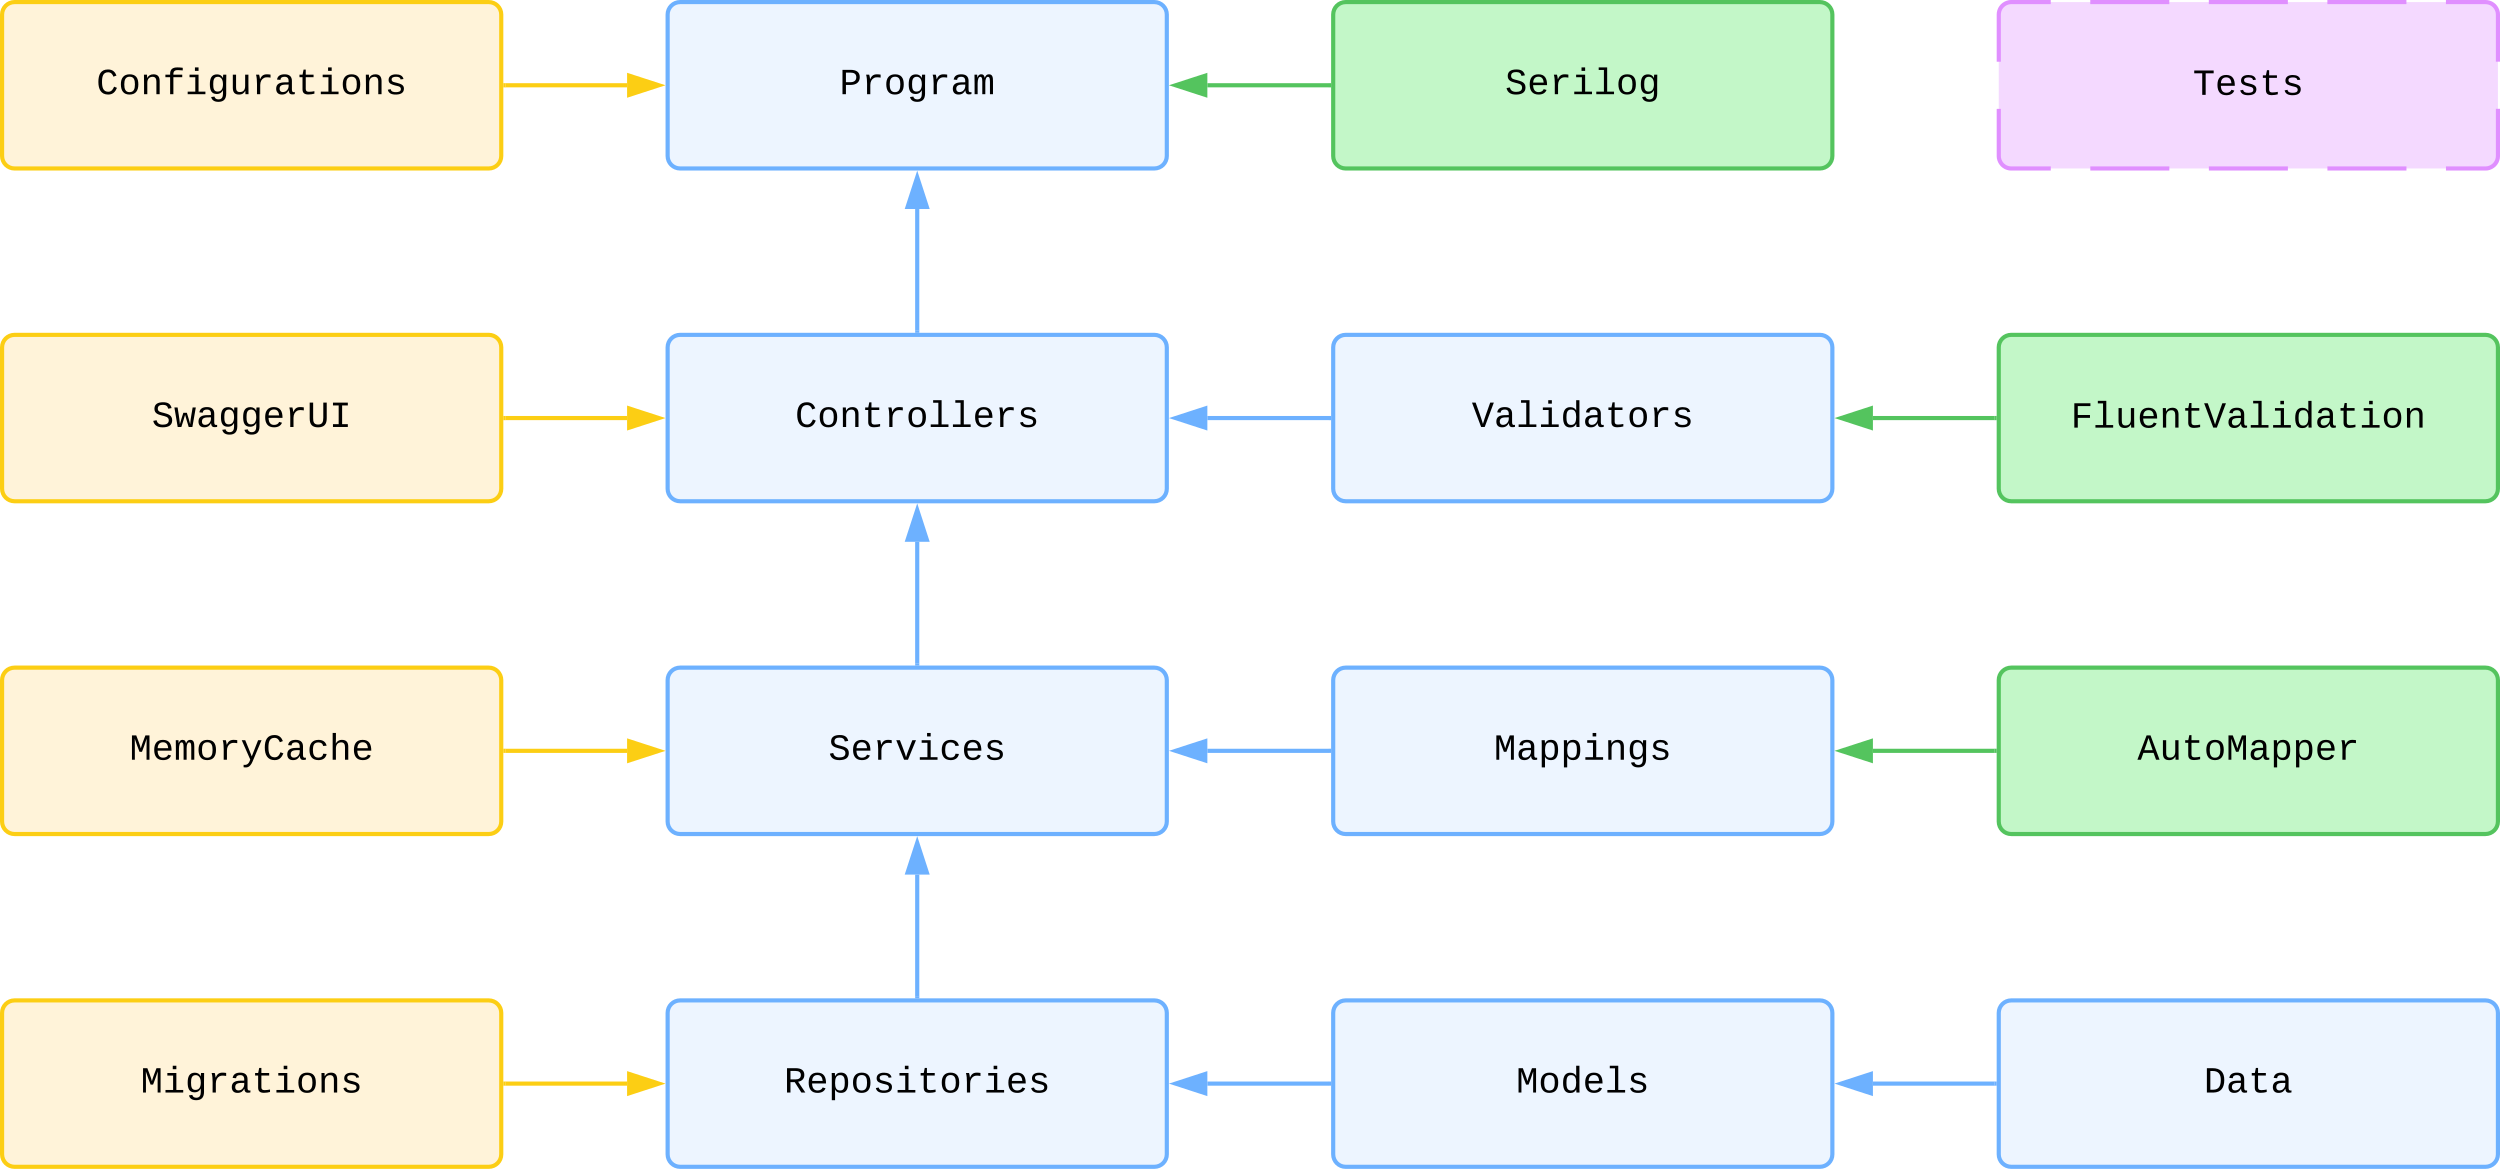
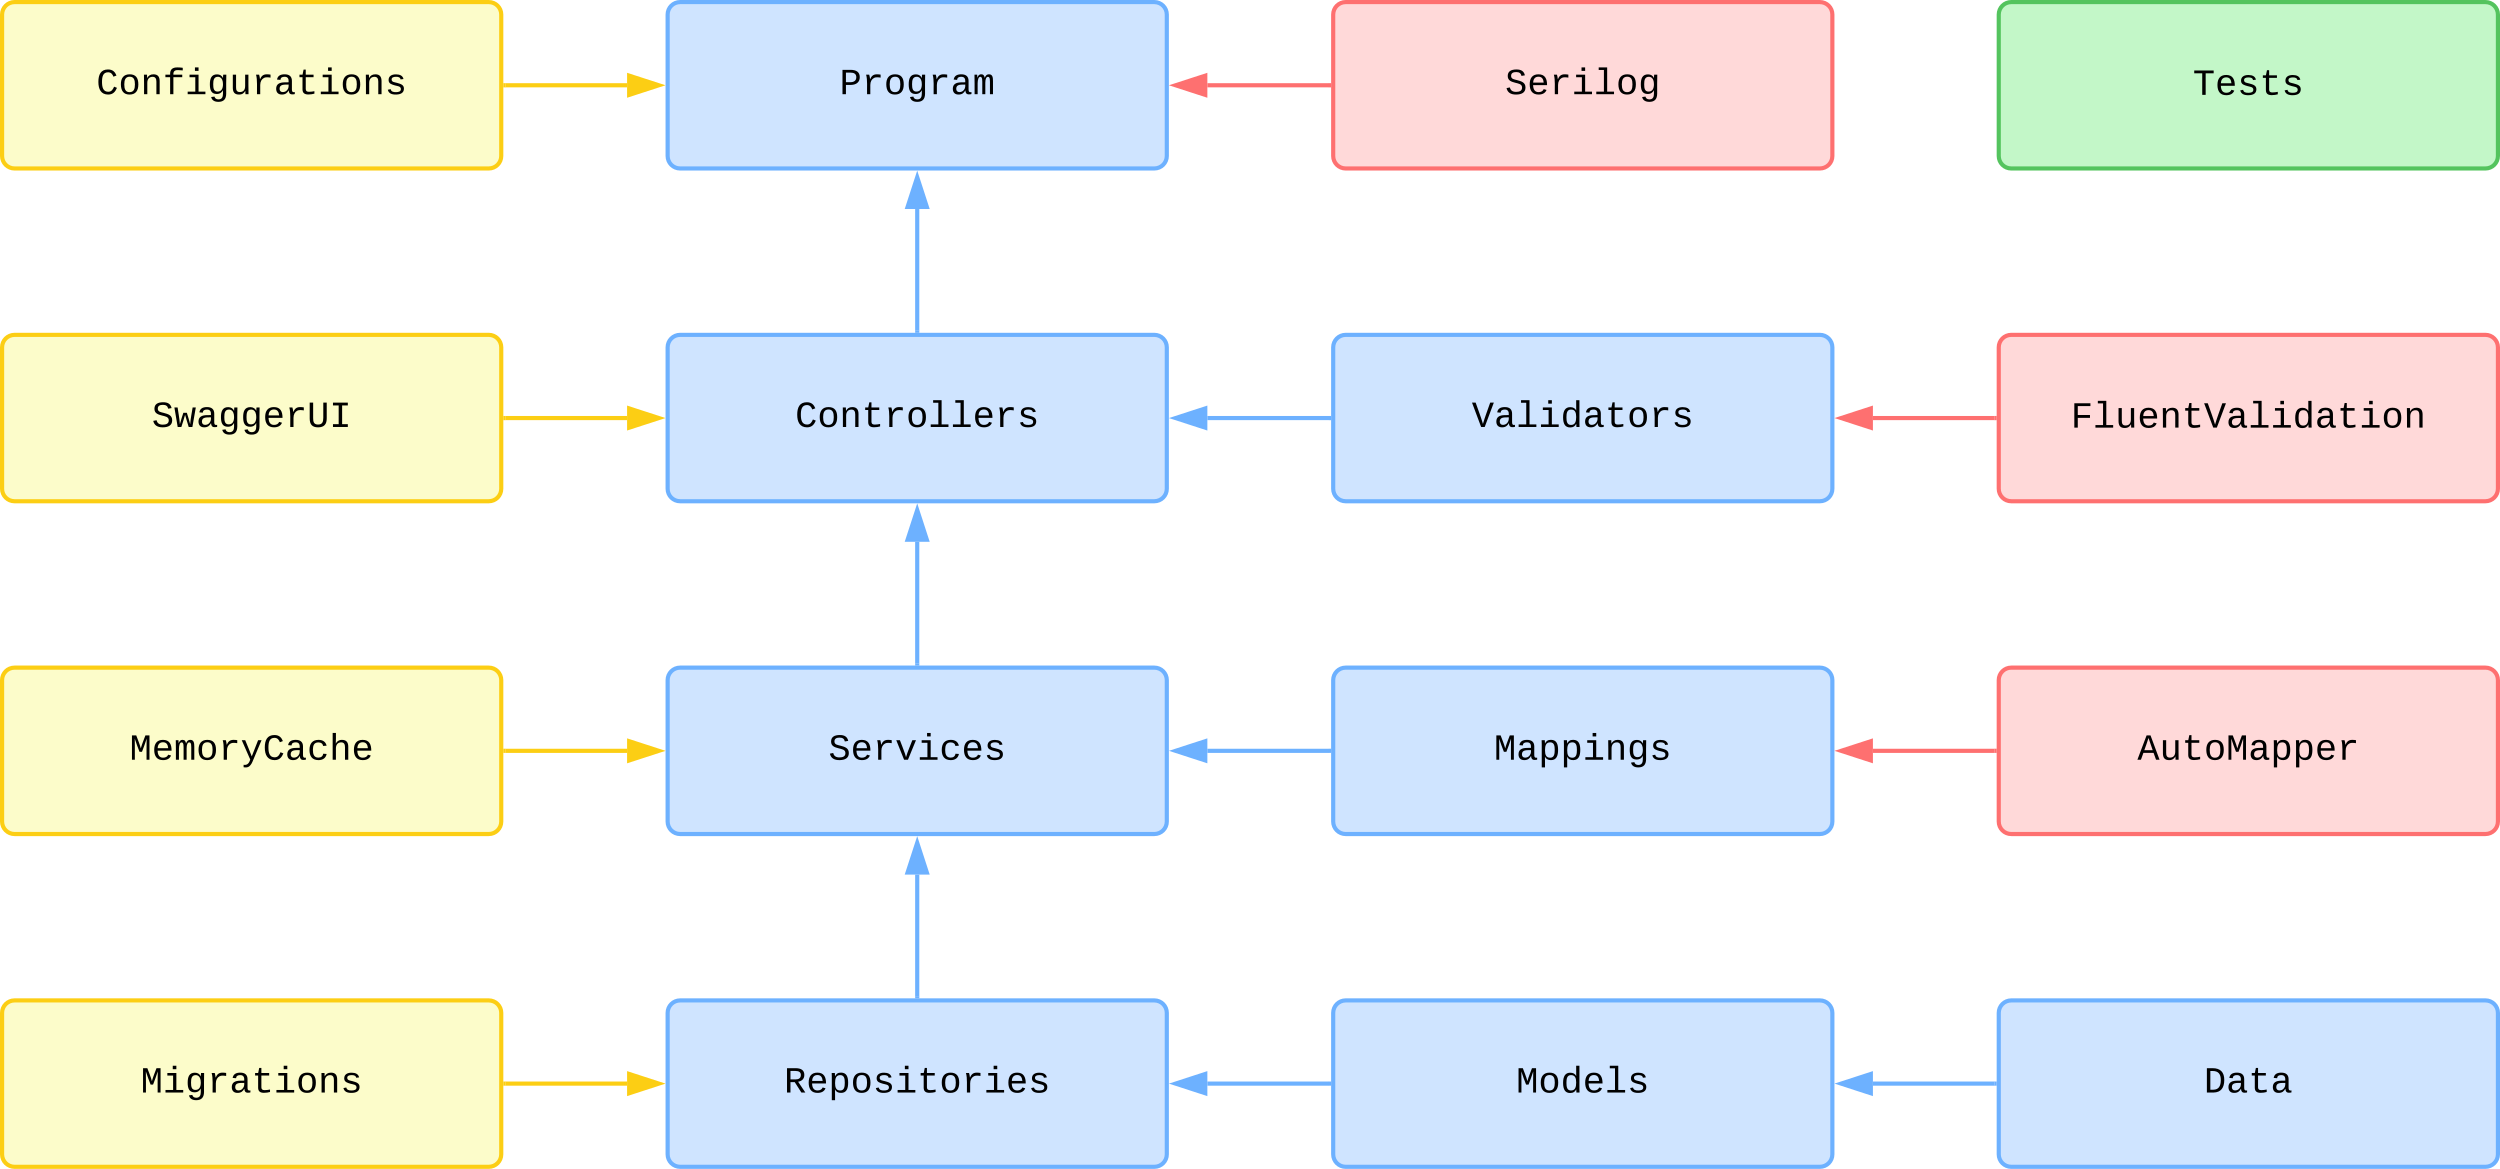
<svg xmlns="http://www.w3.org/2000/svg" xmlns:ns1="lucid" xmlns:xlink="http://www.w3.org/1999/xlink" width="1202" height="562">
  <g transform="translate(1921 641)" ns1:page-tab-id="0_0">
-     <path d="M-1600-474a6 6 0 0 1 6-6h228a6 6 0 0 1 6 6v68a6 6 0 0 1-6 6h-228a6 6 0 0 1-6-6z" stroke="#6db1ff" stroke-width="2" fill="#edf5ff" />
+     <path d="M-1600-474a6 6 0 0 1 6-6h228a6 6 0 0 1 6 6v68a6 6 0 0 1-6 6h-228a6 6 0 0 1-6-6z" stroke="#6db1ff" stroke-width="2" fill="#cfe4ff" />
    <use xlink:href="#a" transform="matrix(1,0,0,1,-1588,-468) translate(49.32378 32.29167)" />
-     <path d="M-1600-314a6 6 0 0 1 6-6h228a6 6 0 0 1 6 6v68a6 6 0 0 1-6 6h-228a6 6 0 0 1-6-6z" stroke="#6db1ff" stroke-width="2" fill="#edf5ff" />
+     <path d="M-1600-314a6 6 0 0 1 6-6h228a6 6 0 0 1 6 6v68a6 6 0 0 1-6 6h-228a6 6 0 0 1-6-6z" stroke="#6db1ff" stroke-width="2" fill="#cfe4ff" />
    <use xlink:href="#b" transform="matrix(1,0,0,1,-1588,-308) translate(65.32639 32.29167)" />
-     <path d="M-1600-154a6 6 0 0 1 6-6h228a6 6 0 0 1 6 6v68a6 6 0 0 1-6 6h-228a6 6 0 0 1-6-6z" stroke="#6db1ff" stroke-width="2" fill="#edf5ff" />
+     <path d="M-1600-154a6 6 0 0 1 6-6h228a6 6 0 0 1 6 6v68a6 6 0 0 1-6 6h-228a6 6 0 0 1-6-6z" stroke="#6db1ff" stroke-width="2" fill="#cfe4ff" />
    <use xlink:href="#c" transform="matrix(1,0,0,1,-1588,-148) translate(43.98958 32.29167)" />
-     <path d="M-1600-634a6 6 0 0 1 6-6h228a6 6 0 0 1 6 6v68a6 6 0 0 1-6 6h-228a6 6 0 0 1-6-6z" stroke="#6db1ff" stroke-width="2" fill="#edf5ff" />
+     <path d="M-1600-634a6 6 0 0 1 6-6h228a6 6 0 0 1 6 6v68a6 6 0 0 1-6 6h-228a6 6 0 0 1-6-6z" stroke="#6db1ff" stroke-width="2" fill="#cfe4ff" />
    <use xlink:href="#d" transform="matrix(1,0,0,1,-1588,-628) translate(70.66059 32.29167)" />
-     <path d="M-960-314a6 6 0 0 1 6-6h228a6 6 0 0 1 6 6v68a6 6 0 0 1-6 6h-228a6 6 0 0 1-6-6z" stroke="#54c45e" stroke-width="2" fill="#c3f7c8" />
+     <path d="M-960-314a6 6 0 0 1 6-6h228a6 6 0 0 1 6 6v68a6 6 0 0 1-6 6h-228a6 6 0 0 1-6-6z" stroke="#fe7070" stroke-width="2" fill="#ffd9d9" />
    <use xlink:href="#e" transform="matrix(1,0,0,1,-948,-308) translate(54.65799 32.29167)" />
-     <path d="M-960-474a6 6 0 0 1 6-6h228a6 6 0 0 1 6 6v68a6 6 0 0 1-6 6h-228a6 6 0 0 1-6-6z" stroke="#54c45e" stroke-width="2" fill="#c3f7c8" />
+     <path d="M-960-474a6 6 0 0 1 6-6h228a6 6 0 0 1 6 6v68a6 6 0 0 1-6 6h-228a6 6 0 0 1-6-6z" stroke="#fe7070" stroke-width="2" fill="#ffd9d9" />
    <use xlink:href="#f" transform="matrix(1,0,0,1,-948,-468) translate(22.65278 32.60417)" />
-     <path d="M-1280-634a6 6 0 0 1 6-6h228a6 6 0 0 1 6 6v68a6 6 0 0 1-6 6h-228a6 6 0 0 1-6-6z" stroke="#54c45e" stroke-width="2" fill="#c3f7c8" />
+     <path d="M-1280-634a6 6 0 0 1 6-6h228a6 6 0 0 1 6 6v68a6 6 0 0 1-6 6h-228a6 6 0 0 1-6-6z" stroke="#fe7070" stroke-width="2" fill="#ffd9d9" />
    <use xlink:href="#g" transform="matrix(1,0,0,1,-1268,-628) translate(70.66059 32.29167)" />
-     <path d="M-1920-154a6 6 0 0 1 6-6h228a6 6 0 0 1 6 6v68a6 6 0 0 1-6 6h-228a6 6 0 0 1-6-6z" stroke="#fcce14" stroke-width="2" fill="#fff3d9" />
+     <path d="M-1920-154a6 6 0 0 1 6-6h228a6 6 0 0 1 6 6v68a6 6 0 0 1-6 6h-228a6 6 0 0 1-6-6z" stroke="#fcce14" stroke-width="2" fill="#fcfcca" />
    <use xlink:href="#h" transform="matrix(1,0,0,1,-1908,-148) translate(54.65799 32.29167)" />
-     <path d="M-1280-474a6 6 0 0 1 6-6h228a6 6 0 0 1 6 6v68a6 6 0 0 1-6 6h-228a6 6 0 0 1-6-6z" stroke="#6db1ff" stroke-width="2" fill="#edf5ff" />
+     <path d="M-1280-474a6 6 0 0 1 6-6h228a6 6 0 0 1 6 6v68a6 6 0 0 1-6 6h-228a6 6 0 0 1-6-6z" stroke="#6db1ff" stroke-width="2" fill="#cfe4ff" />
    <use xlink:href="#i" transform="matrix(1,0,0,1,-1268,-468) translate(54.65799 32.29167)" />
-     <path d="M-1280-314a6 6 0 0 1 6-6h228a6 6 0 0 1 6 6v68a6 6 0 0 1-6 6h-228a6 6 0 0 1-6-6z" stroke="#6db1ff" stroke-width="2" fill="#edf5ff" />
+     <path d="M-1280-314a6 6 0 0 1 6-6h228a6 6 0 0 1 6 6v68a6 6 0 0 1-6 6h-228a6 6 0 0 1-6-6z" stroke="#6db1ff" stroke-width="2" fill="#cfe4ff" />
    <use xlink:href="#j" transform="matrix(1,0,0,1,-1268,-308) translate(65.32639 32.29167)" />
-     <path d="M-1280-154a6 6 0 0 1 6-6h228a6 6 0 0 1 6 6v68a6 6 0 0 1-6 6h-228a6 6 0 0 1-6-6z" stroke="#6db1ff" stroke-width="2" fill="#edf5ff" />
+     <path d="M-1280-154a6 6 0 0 1 6-6h228a6 6 0 0 1 6 6v68a6 6 0 0 1-6 6h-228a6 6 0 0 1-6-6z" stroke="#6db1ff" stroke-width="2" fill="#cfe4ff" />
    <use xlink:href="#k" transform="matrix(1,0,0,1,-1268,-148) translate(75.99479 32.29167)" />
-     <path d="M-1920-314a6 6 0 0 1 6-6h228a6 6 0 0 1 6 6v68a6 6 0 0 1-6 6h-228a6 6 0 0 1-6-6z" stroke="#fcce14" stroke-width="2" fill="#fff3d9" />
+     <path d="M-1920-314a6 6 0 0 1 6-6h228a6 6 0 0 1 6 6v68a6 6 0 0 1-6 6h-228a6 6 0 0 1-6-6z" stroke="#fcce14" stroke-width="2" fill="#fcfcca" />
    <use xlink:href="#l" transform="matrix(1,0,0,1,-1908,-308) translate(49.32378 32.29167)" />
-     <path d="M-1920-634a6 6 0 0 1 6-6h228a6 6 0 0 1 6 6v68a6 6 0 0 1-6 6h-228a6 6 0 0 1-6-6z" stroke="#fcce14" stroke-width="2" fill="#fff3d9" />
+     <path d="M-1920-634a6 6 0 0 1 6-6h228a6 6 0 0 1 6 6v68a6 6 0 0 1-6 6h-228a6 6 0 0 1-6-6z" stroke="#fcce14" stroke-width="2" fill="#fcfcca" />
    <use xlink:href="#m" transform="matrix(1,0,0,1,-1908,-628) translate(33.32118 32.29167)" />
-     <path d="M-1920-474a6 6 0 0 1 6-6h228a6 6 0 0 1 6 6v68a6 6 0 0 1-6 6h-228a6 6 0 0 1-6-6z" stroke="#fcce14" stroke-width="2" fill="#fff3d9" />
+     <path d="M-1920-474a6 6 0 0 1 6-6h228a6 6 0 0 1 6 6v68a6 6 0 0 1-6 6h-228a6 6 0 0 1-6-6z" stroke="#fcce14" stroke-width="2" fill="#fcfcca" />
    <use xlink:href="#n" transform="matrix(1,0,0,1,-1908,-468) translate(59.99219 32.29167)" />
-     <path d="M-1282-600h-58.5" stroke="#54c45e" stroke-width="2" fill="none" />
-     <path d="M-1281-599.02h-1.03V-601h1.03z" stroke="#54c45e" stroke-width=".05" fill="#54c45e" />
-     <path d="M-1355.76-600l14.26-4.63v9.26z" stroke="#54c45e" stroke-width="2" fill="#54c45e" />
+     <path d="M-1282-600h-58.5" stroke="#fe7070" stroke-width="2" fill="none" />
+     <path d="M-1281-599.02h-1.03V-601h1.03z" stroke="#fe7070" stroke-width=".05" fill="#fe7070" />
+     <path d="M-1355.76-600l14.26-4.63v9.26z" stroke="#fe7070" stroke-width="2" fill="#fe7070" />
    <path d="M-1678-440h58.5" stroke="#fcce14" stroke-width="2" fill="none" />
    <path d="M-1677.97-439.02h-1.03v-1.96h1.03z" stroke="#fcce14" stroke-width=".05" fill="#fcce14" />
    <path d="M-1604.24-440l-14.26 4.63v-9.26z" stroke="#fcce14" stroke-width="2" fill="#fcce14" />
    <path d="M-1678-280h58.5" stroke="#fcce14" stroke-width="2" fill="none" />
    <path d="M-1677.97-279.02h-1.03v-1.96h1.03z" stroke="#fcce14" stroke-width=".05" fill="#fcce14" />
    <path d="M-1604.24-280l-14.26 4.63v-9.26z" stroke="#fcce14" stroke-width="2" fill="#fcce14" />
    <path d="M-1678-120h58.5" stroke="#fcce14" stroke-width="2" fill="none" />
    <path d="M-1677.97-119.03h-1.03v-1.94h1.03z" stroke="#fcce14" stroke-width=".05" fill="#fcce14" />
    <path d="M-1604.24-120l-14.26 4.64v-9.28z" stroke="#fcce14" stroke-width="2" fill="#fcce14" />
    <path d="M-1282-120h-58.5" stroke="#6db1ff" stroke-width="2" fill="none" />
    <path d="M-1281-119.03h-1.03v-1.94h1.03z" stroke="#6db1ff" stroke-width=".05" fill="#6db1ff" />
    <path d="M-1355.76-120l14.26-4.64v9.28z" stroke="#6db1ff" stroke-width="2" fill="#6db1ff" />
    <path d="M-1282-280h-58.5" stroke="#6db1ff" stroke-width="2" fill="none" />
    <path d="M-1281-279.02h-1.03v-1.96h1.03z" stroke="#6db1ff" stroke-width=".05" fill="#6db1ff" />
    <path d="M-1355.76-280l14.26-4.63v9.26z" stroke="#6db1ff" stroke-width="2" fill="#6db1ff" />
    <path d="M-1282-440h-58.5" stroke="#6db1ff" stroke-width="2" fill="none" />
    <path d="M-1281-439.02h-1.03v-1.96h1.03z" stroke="#6db1ff" stroke-width=".05" fill="#6db1ff" />
    <path d="M-1355.76-440l14.26-4.63v9.26z" stroke="#6db1ff" stroke-width="2" fill="#6db1ff" />
    <path d="M-1678-600h58.5" stroke="#fcce14" stroke-width="2" fill="none" />
    <path d="M-1677.97-599.02h-1.03V-601h1.03z" stroke="#fcce14" stroke-width=".05" fill="#fcce14" />
    <path d="M-1604.24-600l-14.26 4.63v-9.26z" stroke="#fcce14" stroke-width="2" fill="#fcce14" />
-     <path d="M-962-440h-58.5" stroke="#54c45e" stroke-width="2" fill="none" />
-     <path d="M-961-439.02h-1.03v-1.96h1.03z" stroke="#54c45e" stroke-width=".05" fill="#54c45e" />
-     <path d="M-1035.76-440l14.26-4.63v9.26z" stroke="#54c45e" stroke-width="2" fill="#54c45e" />
-     <path d="M-962-280h-58.5" stroke="#54c45e" stroke-width="2" fill="none" />
-     <path d="M-961-279.02h-1.03v-1.96h1.03z" stroke="#54c45e" stroke-width=".05" fill="#54c45e" />
-     <path d="M-1035.76-280l14.26-4.63v9.26z" stroke="#54c45e" stroke-width="2" fill="#54c45e" />
+     <path d="M-962-440h-58.5" stroke="#fe7070" stroke-width="2" fill="none" />
+     <path d="M-961-439.02h-1.03v-1.96h1.03z" stroke="#fe7070" stroke-width=".05" fill="#fe7070" />
+     <path d="M-1035.76-440l14.26-4.63v9.26z" stroke="#fe7070" stroke-width="2" fill="#fe7070" />
+     <path d="M-962-280h-58.5" stroke="#fe7070" stroke-width="2" fill="none" />
+     <path d="M-961-279.02h-1.03v-1.96h1.03z" stroke="#fe7070" stroke-width=".05" fill="#fe7070" />
+     <path d="M-1035.76-280l14.26-4.63v9.26z" stroke="#fe7070" stroke-width="2" fill="#fe7070" />
    <path d="M-1480-162v-58.5" stroke="#6db1ff" stroke-width="2" fill="none" />
    <path d="M-1479.03-161h-1.94v-1.03h1.94z" stroke="#6db1ff" stroke-width=".05" fill="#6db1ff" />
    <path d="M-1480-235.76l4.63 14.26h-9.27z" stroke="#6db1ff" stroke-width="2" fill="#6db1ff" />
    <path d="M-1480-322v-58.5" stroke="#6db1ff" stroke-width="2" fill="none" />
    <path d="M-1479.03-321h-1.94v-1.03h1.94z" stroke="#6db1ff" stroke-width=".05" fill="#6db1ff" />
    <path d="M-1480-395.76l4.63 14.26h-9.27z" stroke="#6db1ff" stroke-width="2" fill="#6db1ff" />
    <path d="M-1480-482v-58.5" stroke="#6db1ff" stroke-width="2" fill="none" />
    <path d="M-1479.03-481h-1.94v-1.03h1.94z" stroke="#6db1ff" stroke-width=".05" fill="#6db1ff" />
    <path d="M-1480-555.76l4.63 14.26h-9.27z" stroke="#6db1ff" stroke-width="2" fill="#6db1ff" />
-     <path d="M-960-154a6 6 0 0 1 6-6h228a6 6 0 0 1 6 6v68a6 6 0 0 1-6 6h-228a6 6 0 0 1-6-6z" stroke="#6db1ff" stroke-width="2" fill="#edf5ff" />
+     <path d="M-960-154a6 6 0 0 1 6-6h228a6 6 0 0 1 6 6v68a6 6 0 0 1-6 6h-228a6 6 0 0 1-6-6z" stroke="#6db1ff" stroke-width="2" fill="#cfe4ff" />
    <use xlink:href="#o" transform="matrix(1,0,0,1,-948,-148) translate(86.66319 32.29167)" />
    <path d="M-962-120h-58.5" stroke="#6db1ff" stroke-width="2" fill="none" />
    <path d="M-961-119.03h-1.03v-1.94h1.03z" stroke="#6db1ff" stroke-width=".05" fill="#6db1ff" />
    <path d="M-1035.76-120l14.26-4.64v9.28z" stroke="#6db1ff" stroke-width="2" fill="#6db1ff" />
-     <path d="M-960-634a6 6 0 0 1 6-6h228a6 6 0 0 1 6 6v68a6 6 0 0 1-6 6h-228a6 6 0 0 1-6-6z" fill="#f4d9ff" />
-     <path d="M-916-640h38m19 0h38m19 0h38m19 0h19l.94.07.9.22.88.35.8.5.72.6.6.72.5.8.37.88.23.9.07.95v22.67m0 22.66V-566l-.07.94-.22.9-.35.88-.5.8-.6.72-.72.6-.8.5-.88.37-.9.23-.95.07h-19m-19 0h-38m-19 0h-38m-19 0h-38m-19 0h-19l-.94-.07-.9-.22-.88-.35-.8-.5-.72-.6-.6-.72-.5-.8-.37-.88-.23-.9-.07-.95v-22.67m0-22.66V-634l.07-.94.22-.9.35-.88.5-.8.6-.72.72-.6.8-.5.88-.37.9-.23.95-.07h19" stroke="#e08fff" stroke-width="2" fill="none" />
+     <path d="M-960-634a6 6 0 0 1 6-6h228a6 6 0 0 1 6 6v68a6 6 0 0 1-6 6h-228a6 6 0 0 1-6-6z" stroke="#54c45e" stroke-width="2" fill="#c3f7c8" />
    <use xlink:href="#p" transform="matrix(1,0,0,1,-948,-628) translate(81.32899 32.60417)" />
    <defs>
      <path d="M650-1214c-281 0-336 244-336 533 0 295 60 546 347 546 188 0 263-142 322-282l159 65C1058-155 935 20 659 20c-401 0-546-295-546-701 0-407 135-689 536-689 264 0 391 146 466 335l-168 65c-47-129-127-244-297-244" id="q" />
      <path d="M615-1102c343 0 484 203 482 560-1 347-147 562-488 562-336 0-475-219-479-562-4-349 156-560 485-560zm-8 989c240 0 301-180 301-429 0-245-55-427-290-427-236 0-299 181-299 427 0 243 61 429 288 429" id="r" />
      <path d="M706-1102c241 0 344 136 343 381V0H868v-695c1-168-57-273-220-268-190 6-283 138-283 336V0H185c-3-360 6-732-6-1082h170c4 54 7 126 8 185h3c63-121 164-204 346-205" id="s" />
      <path d="M682 16c-209 0-323-80-324-285v-671H190v-142h170l58-282h120v282h432v142H538v652c2 114 60 155 182 155 106 0 209-16 297-34v137C921-4 806 16 682 16" id="t" />
      <path d="M839-1102c70 0 148 7 206 17v167c-112-18-268-36-363 15-129 69-208 203-208 395V0H294c-10-367 32-789-52-1082h171c21 75 41 161 48 250h5c67-152 152-270 373-270" id="u" />
      <path d="M736-142h380V0H134v-142h422v-1200H267v-142h469v1342" id="v" />
      <path d="M617-1102c355 0 481 238 477 599H322c5 222 84 388 301 388 144 0 244-59 284-166l158 45C1002-72 854 20 623 20c-342 0-490-220-490-568 0-346 151-554 484-554zm291 461c-18-192-90-328-289-328-194 0-287 128-295 328h584" id="w" />
      <path d="M873-819c-18-114-119-146-250-146-163 0-245 50-245 151 0 151 170 148 294 185 182 54 388 94 388 320 0 240-189 325-439 329-245 4-410-69-454-268l159-31c24 133 136 168 295 165 144-2 270-31 270-171 0-164-195-160-331-202-167-52-350-87-350-299 0-218 173-315 413-313 220 2 373 77 412 260" id="x" />
      <g id="a">
        <use transform="matrix(0.008680556,0,0,0.008680556,0,0)" xlink:href="#q" />
        <use transform="matrix(0.008680556,0,0,0.008680556,10.6684,0)" xlink:href="#r" />
        <use transform="matrix(0.008680556,0,0,0.008680556,21.33681,0)" xlink:href="#s" />
        <use transform="matrix(0.008680556,0,0,0.008680556,32.00521,0)" xlink:href="#t" />
        <use transform="matrix(0.008680556,0,0,0.008680556,42.67361,0)" xlink:href="#u" />
        <use transform="matrix(0.008680556,0,0,0.008680556,53.34201,0)" xlink:href="#r" />
        <use transform="matrix(0.008680556,0,0,0.008680556,64.01042,0)" xlink:href="#v" />
        <use transform="matrix(0.008680556,0,0,0.008680556,74.67882,0)" xlink:href="#v" />
        <use transform="matrix(0.008680556,0,0,0.008680556,85.34722,0)" xlink:href="#w" />
        <use transform="matrix(0.008680556,0,0,0.008680556,96.01562,0)" xlink:href="#u" />
        <use transform="matrix(0.008680556,0,0,0.008680556,106.684,0)" xlink:href="#x" />
      </g>
      <path d="M614-1226c-167 1-283 53-283 213 0 183 186 193 334 234 230 63 463 120 463 409 0 286-219 387-518 390C309 23 131-98 79-338l185-37c34 165 149 248 351 246 184-2 324-58 324-238 0-203-207-221-372-266-210-57-422-111-422-377 0-267 201-356 470-360 279-5 430 101 480 324l-188 33c-28-141-121-215-293-213" id="y" />
      <path d="M715 0H502L69-1082h202c94 253 197 500 285 758 19 57 36 126 52 183 96-335 234-626 350-941h201" id="z" />
      <path d="M745-142h380V0H143v-142h422v-798H246v-142h499v940zM545-1292v-192h200v192H545" id="A" />
      <path d="M631 20c-350 0-501-215-501-562 0-355 162-560 502-560 250 0 399 118 446 323l-192 14c-23-124-109-196-262-196-242 0-305 171-305 415 1 245 61 427 304 427 151 0 248-77 267-215l190 12C1039-107 883 20 631 20" id="B" />
      <g id="b">
        <use transform="matrix(0.008680556,0,0,0.008680556,0,0)" xlink:href="#y" />
        <use transform="matrix(0.008680556,0,0,0.008680556,10.6684,0)" xlink:href="#w" />
        <use transform="matrix(0.008680556,0,0,0.008680556,21.33681,0)" xlink:href="#u" />
        <use transform="matrix(0.008680556,0,0,0.008680556,32.00521,0)" xlink:href="#z" />
        <use transform="matrix(0.008680556,0,0,0.008680556,42.67361,0)" xlink:href="#A" />
        <use transform="matrix(0.008680556,0,0,0.008680556,53.34201,0)" xlink:href="#B" />
        <use transform="matrix(0.008680556,0,0,0.008680556,64.01042,0)" xlink:href="#w" />
        <use transform="matrix(0.008680556,0,0,0.008680556,74.67882,0)" xlink:href="#x" />
      </g>
      <path d="M1121-976c0 225-142 341-344 379L1177 0H957L591-575H353V0H162v-1349h482c281 3 477 100 477 373zM633-726c181-1 296-73 296-247 0-149-101-223-304-223H353v470h280" id="C" />
      <path d="M698-1104c312 3 392 244 392 558 0 315-82 566-392 566-169 0-277-65-331-184h-5c8 188 2 394 4 589H185V-858c0-76-1-156-6-224h175c6 52 9 120 10 178h4c58-122 150-202 330-200zm-49 991c225 0 255-203 255-433 0-225-32-419-253-419-236 0-285 192-285 441 0 237 53 411 283 411" id="D" />
      <g id="c">
        <use transform="matrix(0.008680556,0,0,0.008680556,0,0)" xlink:href="#C" />
        <use transform="matrix(0.008680556,0,0,0.008680556,10.6684,0)" xlink:href="#w" />
        <use transform="matrix(0.008680556,0,0,0.008680556,21.33681,0)" xlink:href="#D" />
        <use transform="matrix(0.008680556,0,0,0.008680556,32.00521,0)" xlink:href="#r" />
        <use transform="matrix(0.008680556,0,0,0.008680556,42.67361,0)" xlink:href="#x" />
        <use transform="matrix(0.008680556,0,0,0.008680556,53.34201,0)" xlink:href="#A" />
        <use transform="matrix(0.008680556,0,0,0.008680556,64.01042,0)" xlink:href="#t" />
        <use transform="matrix(0.008680556,0,0,0.008680556,74.67882,0)" xlink:href="#r" />
        <use transform="matrix(0.008680556,0,0,0.008680556,85.34722,0)" xlink:href="#u" />
        <use transform="matrix(0.008680556,0,0,0.008680556,96.01562,0)" xlink:href="#A" />
        <use transform="matrix(0.008680556,0,0,0.008680556,106.684,0)" xlink:href="#w" />
        <use transform="matrix(0.008680556,0,0,0.008680556,117.3524,0)" xlink:href="#x" />
      </g>
      <path d="M622-1349c296 4 497 117 497 404 0 282-193 424-485 431H353V0H162v-1349h460zm-15 684c195-3 320-88 320-277 0-184-129-255-328-254H353v531h254" id="E" />
      <path d="M1048-32c-2 300-135 456-433 456-222-1-358-88-400-267l184-25c22 99 100 157 222 156 184-2 248-125 248-315 0-64 3-133-2-194C807-100 706-13 524-12c-306 0-381-228-381-537 0-318 85-550 400-550 164 0 271 83 325 202h3c1-60 3-134 12-185h171c-13 339-4 702-6 1050zM585-145c210-8 284-178 284-406 0-192-52-331-177-392-33-16-69-22-104-22-223 2-259 184-259 414 0 229 31 415 256 406" id="F" />
      <path d="M1000-272c3 95 12 159 101 161 21 0 41-3 59-7V-6c-44 10-86 16-139 16-141 2-191-84-197-217h-6C748-76 648 20 446 20c-207 0-318-120-318-322 0-266 194-348 454-354l236-4c12-191-40-305-222-305-140 0-220 47-232 172l-188-17c33-204 181-292 423-292 255 0 401 118 401 364v466zm-683-27c0 109 63 184 175 182 166-3 259-96 306-217 24-65 20-120 20-200-232 7-501-28-501 235" id="G" />
      <path d="M904-1102c199 0 220 177 220 381V0H956v-686c-3-114 0-215-60-264-70-33-125-4-158 71-26 56-39 140-39 252V0H531v-686c-3-114-1-215-61-264-78-41-136 24-157 84-24 69-39 159-39 259V0H105c-3-360 6-732-6-1082h149c6 50 3 123 8 175 36-100 83-195 216-195 135 0 166 79 196 196 42-105 93-196 236-196" id="H" />
      <g id="d">
        <use transform="matrix(0.008680556,0,0,0.008680556,0,0)" xlink:href="#E" />
        <use transform="matrix(0.008680556,0,0,0.008680556,10.6684,0)" xlink:href="#u" />
        <use transform="matrix(0.008680556,0,0,0.008680556,21.33681,0)" xlink:href="#r" />
        <use transform="matrix(0.008680556,0,0,0.008680556,32.00521,0)" xlink:href="#F" />
        <use transform="matrix(0.008680556,0,0,0.008680556,42.67361,0)" xlink:href="#u" />
        <use transform="matrix(0.008680556,0,0,0.008680556,53.34201,0)" xlink:href="#G" />
        <use transform="matrix(0.008680556,0,0,0.008680556,64.01042,0)" xlink:href="#H" />
      </g>
      <path d="M1034 0L896-382H333L196 0H0l510-1349h217L1228 0h-194zM847-531c-77-225-157-447-231-674-69 231-154 451-232 674h463" id="I" />
      <path d="M528 20c-247 0-343-132-343-381v-721h180v686c-4 177 45 284 224 277 194-8 279-136 279-336v-627h181c3 360-6 732 6 1082H885c-4-54-7-126-8-185h-3C809-64 714 20 528 20" id="J" />
      <path d="M285-1169c8 382 2 780 4 1169H129v-1349h237c86 239 188 461 253 720 69-258 169-481 255-720h225V0H937c2-390-5-788 6-1169-75 255-170 488-259 729H547c-90-240-185-475-262-729" id="K" />
      <g id="e">
        <use transform="matrix(0.008680556,0,0,0.008680556,0,0)" xlink:href="#I" />
        <use transform="matrix(0.008680556,0,0,0.008680556,10.6684,0)" xlink:href="#J" />
        <use transform="matrix(0.008680556,0,0,0.008680556,21.33681,0)" xlink:href="#t" />
        <use transform="matrix(0.008680556,0,0,0.008680556,32.00521,0)" xlink:href="#r" />
        <use transform="matrix(0.008680556,0,0,0.008680556,42.67361,0)" xlink:href="#K" />
        <use transform="matrix(0.008680556,0,0,0.008680556,53.34201,0)" xlink:href="#G" />
        <use transform="matrix(0.008680556,0,0,0.008680556,64.01042,0)" xlink:href="#D" />
        <use transform="matrix(0.008680556,0,0,0.008680556,74.67882,0)" xlink:href="#D" />
        <use transform="matrix(0.008680556,0,0,0.008680556,85.34722,0)" xlink:href="#w" />
        <use transform="matrix(0.008680556,0,0,0.008680556,96.01562,0)" xlink:href="#u" />
      </g>
      <path d="M385-1193v494h676v158H385V0H194v-1349h891v156H385" id="L" />
      <path d="M713 0H515L10-1349h201C345-955 498-579 615-168c116-411 269-787 402-1181h201" id="M" />
      <path d="M865-914c-3-187-2-380-2-570h180v1261c0 76 1 155 6 223H877c-8-49-9-116-10-174h-5C801-44 708 26 530 26c-135 0-234-46-297-139s-95-232-95-419c0-377 131-566 392-566 176 0 271 63 335 184zm-286-51c-222 0-255 197-255 427 0 229 31 425 253 425 237 0 286-195 286-441 0-238-52-411-284-411" id="N" />
      <g id="f">
        <use transform="matrix(0.008680556,0,0,0.008680556,0,0)" xlink:href="#L" />
        <use transform="matrix(0.008680556,0,0,0.008680556,10.6684,0)" xlink:href="#v" />
        <use transform="matrix(0.008680556,0,0,0.008680556,21.33681,0)" xlink:href="#J" />
        <use transform="matrix(0.008680556,0,0,0.008680556,32.00521,0)" xlink:href="#w" />
        <use transform="matrix(0.008680556,0,0,0.008680556,42.67361,0)" xlink:href="#s" />
        <use transform="matrix(0.008680556,0,0,0.008680556,53.34201,0)" xlink:href="#t" />
        <use transform="matrix(0.008680556,0,0,0.008680556,64.01042,0)" xlink:href="#M" />
        <use transform="matrix(0.008680556,0,0,0.008680556,74.67882,0)" xlink:href="#G" />
        <use transform="matrix(0.008680556,0,0,0.008680556,85.34722,0)" xlink:href="#v" />
        <use transform="matrix(0.008680556,0,0,0.008680556,96.01562,0)" xlink:href="#A" />
        <use transform="matrix(0.008680556,0,0,0.008680556,106.684,0)" xlink:href="#N" />
        <use transform="matrix(0.008680556,0,0,0.008680556,117.3524,0)" xlink:href="#G" />
        <use transform="matrix(0.008680556,0,0,0.008680556,128.0208,0)" xlink:href="#t" />
        <use transform="matrix(0.008680556,0,0,0.008680556,138.6892,0)" xlink:href="#A" />
        <use transform="matrix(0.008680556,0,0,0.008680556,149.3576,0)" xlink:href="#r" />
        <use transform="matrix(0.008680556,0,0,0.008680556,160.026,0)" xlink:href="#s" />
      </g>
      <g id="g">
        <use transform="matrix(0.008680556,0,0,0.008680556,0,0)" xlink:href="#y" />
        <use transform="matrix(0.008680556,0,0,0.008680556,10.6684,0)" xlink:href="#w" />
        <use transform="matrix(0.008680556,0,0,0.008680556,21.33681,0)" xlink:href="#u" />
        <use transform="matrix(0.008680556,0,0,0.008680556,32.00521,0)" xlink:href="#A" />
        <use transform="matrix(0.008680556,0,0,0.008680556,42.67361,0)" xlink:href="#v" />
        <use transform="matrix(0.008680556,0,0,0.008680556,53.34201,0)" xlink:href="#r" />
        <use transform="matrix(0.008680556,0,0,0.008680556,64.01042,0)" xlink:href="#F" />
      </g>
      <g id="h">
        <use transform="matrix(0.008680556,0,0,0.008680556,0,0)" xlink:href="#K" />
        <use transform="matrix(0.008680556,0,0,0.008680556,10.6684,0)" xlink:href="#A" />
        <use transform="matrix(0.008680556,0,0,0.008680556,21.33681,0)" xlink:href="#F" />
        <use transform="matrix(0.008680556,0,0,0.008680556,32.00521,0)" xlink:href="#u" />
        <use transform="matrix(0.008680556,0,0,0.008680556,42.67361,0)" xlink:href="#G" />
        <use transform="matrix(0.008680556,0,0,0.008680556,53.34201,0)" xlink:href="#t" />
        <use transform="matrix(0.008680556,0,0,0.008680556,64.01042,0)" xlink:href="#A" />
        <use transform="matrix(0.008680556,0,0,0.008680556,74.67882,0)" xlink:href="#r" />
        <use transform="matrix(0.008680556,0,0,0.008680556,85.34722,0)" xlink:href="#s" />
        <use transform="matrix(0.008680556,0,0,0.008680556,96.01562,0)" xlink:href="#x" />
      </g>
      <g id="i">
        <use transform="matrix(0.008680556,0,0,0.008680556,0,0)" xlink:href="#M" />
        <use transform="matrix(0.008680556,0,0,0.008680556,10.6684,0)" xlink:href="#G" />
        <use transform="matrix(0.008680556,0,0,0.008680556,21.33681,0)" xlink:href="#v" />
        <use transform="matrix(0.008680556,0,0,0.008680556,32.00521,0)" xlink:href="#A" />
        <use transform="matrix(0.008680556,0,0,0.008680556,42.67361,0)" xlink:href="#N" />
        <use transform="matrix(0.008680556,0,0,0.008680556,53.34201,0)" xlink:href="#G" />
        <use transform="matrix(0.008680556,0,0,0.008680556,64.01042,0)" xlink:href="#t" />
        <use transform="matrix(0.008680556,0,0,0.008680556,74.67882,0)" xlink:href="#r" />
        <use transform="matrix(0.008680556,0,0,0.008680556,85.34722,0)" xlink:href="#u" />
        <use transform="matrix(0.008680556,0,0,0.008680556,96.01562,0)" xlink:href="#x" />
      </g>
      <g id="j">
        <use transform="matrix(0.008680556,0,0,0.008680556,0,0)" xlink:href="#K" />
        <use transform="matrix(0.008680556,0,0,0.008680556,10.6684,0)" xlink:href="#G" />
        <use transform="matrix(0.008680556,0,0,0.008680556,21.33681,0)" xlink:href="#D" />
        <use transform="matrix(0.008680556,0,0,0.008680556,32.00521,0)" xlink:href="#D" />
        <use transform="matrix(0.008680556,0,0,0.008680556,42.67361,0)" xlink:href="#A" />
        <use transform="matrix(0.008680556,0,0,0.008680556,53.34201,0)" xlink:href="#s" />
        <use transform="matrix(0.008680556,0,0,0.008680556,64.01042,0)" xlink:href="#F" />
        <use transform="matrix(0.008680556,0,0,0.008680556,74.67882,0)" xlink:href="#x" />
      </g>
      <g id="k">
        <use transform="matrix(0.008680556,0,0,0.008680556,0,0)" xlink:href="#K" />
        <use transform="matrix(0.008680556,0,0,0.008680556,10.6684,0)" xlink:href="#r" />
        <use transform="matrix(0.008680556,0,0,0.008680556,21.33681,0)" xlink:href="#N" />
        <use transform="matrix(0.008680556,0,0,0.008680556,32.00521,0)" xlink:href="#w" />
        <use transform="matrix(0.008680556,0,0,0.008680556,42.67361,0)" xlink:href="#v" />
        <use transform="matrix(0.008680556,0,0,0.008680556,53.34201,0)" xlink:href="#x" />
      </g>
      <path d="M168 279c222 39 310-114 368-290L66-1082h192c120 299 249 590 362 896 115-301 235-597 351-896h190L705 0c-65 164-130 320-275 396-67 36-177 35-262 18V279" id="O" />
      <path d="M648-963c-190 6-283 138-283 336V0H185v-1484h181c-2 197 6 404-9 587h3c62-120 159-205 339-205 242 0 351 135 350 381V0H868v-695c1-168-57-273-220-268" id="P" />
      <g id="l">
        <use transform="matrix(0.008680556,0,0,0.008680556,0,0)" xlink:href="#K" />
        <use transform="matrix(0.008680556,0,0,0.008680556,10.6684,0)" xlink:href="#w" />
        <use transform="matrix(0.008680556,0,0,0.008680556,21.33681,0)" xlink:href="#H" />
        <use transform="matrix(0.008680556,0,0,0.008680556,32.00521,0)" xlink:href="#r" />
        <use transform="matrix(0.008680556,0,0,0.008680556,42.67361,0)" xlink:href="#u" />
        <use transform="matrix(0.008680556,0,0,0.008680556,53.34201,0)" xlink:href="#O" />
        <use transform="matrix(0.008680556,0,0,0.008680556,64.01042,0)" xlink:href="#q" />
        <use transform="matrix(0.008680556,0,0,0.008680556,74.67882,0)" xlink:href="#G" />
        <use transform="matrix(0.008680556,0,0,0.008680556,85.34722,0)" xlink:href="#B" />
        <use transform="matrix(0.008680556,0,0,0.008680556,96.01562,0)" xlink:href="#P" />
        <use transform="matrix(0.008680556,0,0,0.008680556,106.684,0)" xlink:href="#w" />
      </g>
      <path d="M839-1335c-182-6-269 67-259 253h491v142H580V0H400v-940H138v-142h262c-15-293 132-408 418-402 94 2 200 7 281 21v145c-75-10-177-14-260-17" id="Q" />
      <g id="m">
        <use transform="matrix(0.008680556,0,0,0.008680556,0,0)" xlink:href="#q" />
        <use transform="matrix(0.008680556,0,0,0.008680556,10.6684,0)" xlink:href="#r" />
        <use transform="matrix(0.008680556,0,0,0.008680556,21.33681,0)" xlink:href="#s" />
        <use transform="matrix(0.008680556,0,0,0.008680556,32.00521,0)" xlink:href="#Q" />
        <use transform="matrix(0.008680556,0,0,0.008680556,42.67361,0)" xlink:href="#A" />
        <use transform="matrix(0.008680556,0,0,0.008680556,53.34201,0)" xlink:href="#F" />
        <use transform="matrix(0.008680556,0,0,0.008680556,64.01042,0)" xlink:href="#J" />
        <use transform="matrix(0.008680556,0,0,0.008680556,74.67882,0)" xlink:href="#u" />
        <use transform="matrix(0.008680556,0,0,0.008680556,85.34722,0)" xlink:href="#G" />
        <use transform="matrix(0.008680556,0,0,0.008680556,96.01562,0)" xlink:href="#t" />
        <use transform="matrix(0.008680556,0,0,0.008680556,106.684,0)" xlink:href="#A" />
        <use transform="matrix(0.008680556,0,0,0.008680556,117.3524,0)" xlink:href="#r" />
        <use transform="matrix(0.008680556,0,0,0.008680556,128.0208,0)" xlink:href="#s" />
        <use transform="matrix(0.008680556,0,0,0.008680556,138.6892,0)" xlink:href="#x" />
      </g>
      <path d="M1018 0H814c-67-224-138-444-200-673C552-442 476-224 407 0H204L21-1082h178c43 310 105 601 126 933 54-225 128-425 193-638h193c63 212 134 415 185 638 22-336 90-622 136-933h176" id="R" />
      <path d="M604-135c236 0 291-142 291-376v-838h190v859c5 340-142 510-480 510-326 0-463-164-463-492v-877h191v851c-3 222 46 363 271 363" id="S" />
      <path d="M202-1349h823v156H709v1037h316V0H202v-156h316v-1037H202v-156" id="T" />
      <g id="n">
        <use transform="matrix(0.008680556,0,0,0.008680556,0,0)" xlink:href="#y" />
        <use transform="matrix(0.008680556,0,0,0.008680556,10.6684,0)" xlink:href="#R" />
        <use transform="matrix(0.008680556,0,0,0.008680556,21.33681,0)" xlink:href="#G" />
        <use transform="matrix(0.008680556,0,0,0.008680556,32.00521,0)" xlink:href="#F" />
        <use transform="matrix(0.008680556,0,0,0.008680556,42.67361,0)" xlink:href="#F" />
        <use transform="matrix(0.008680556,0,0,0.008680556,53.34201,0)" xlink:href="#w" />
        <use transform="matrix(0.008680556,0,0,0.008680556,64.01042,0)" xlink:href="#u" />
        <use transform="matrix(0.008680556,0,0,0.008680556,74.67882,0)" xlink:href="#S" />
        <use transform="matrix(0.008680556,0,0,0.008680556,85.34722,0)" xlink:href="#T" />
      </g>
      <path d="M473-1349c438-1 655 221 652 661C1122-268 945-8 532 0H162v-1349h311zm42 1193c308-4 416-205 418-532 2-330-131-509-459-505H353v1037h162" id="U" />
      <g id="o">
        <use transform="matrix(0.008680556,0,0,0.008680556,0,0)" xlink:href="#U" />
        <use transform="matrix(0.008680556,0,0,0.008680556,10.6684,0)" xlink:href="#G" />
        <use transform="matrix(0.008680556,0,0,0.008680556,21.33681,0)" xlink:href="#t" />
        <use transform="matrix(0.008680556,0,0,0.008680556,32.00521,0)" xlink:href="#G" />
      </g>
      <path d="M709-1193V0H519v-1193H76v-156h1076v156H709" id="V" />
      <g id="p">
        <use transform="matrix(0.008680556,0,0,0.008680556,0,0)" xlink:href="#V" />
        <use transform="matrix(0.008680556,0,0,0.008680556,10.6684,0)" xlink:href="#w" />
        <use transform="matrix(0.008680556,0,0,0.008680556,21.33681,0)" xlink:href="#x" />
        <use transform="matrix(0.008680556,0,0,0.008680556,32.00521,0)" xlink:href="#t" />
        <use transform="matrix(0.008680556,0,0,0.008680556,42.67361,0)" xlink:href="#x" />
      </g>
    </defs>
  </g>
</svg>
